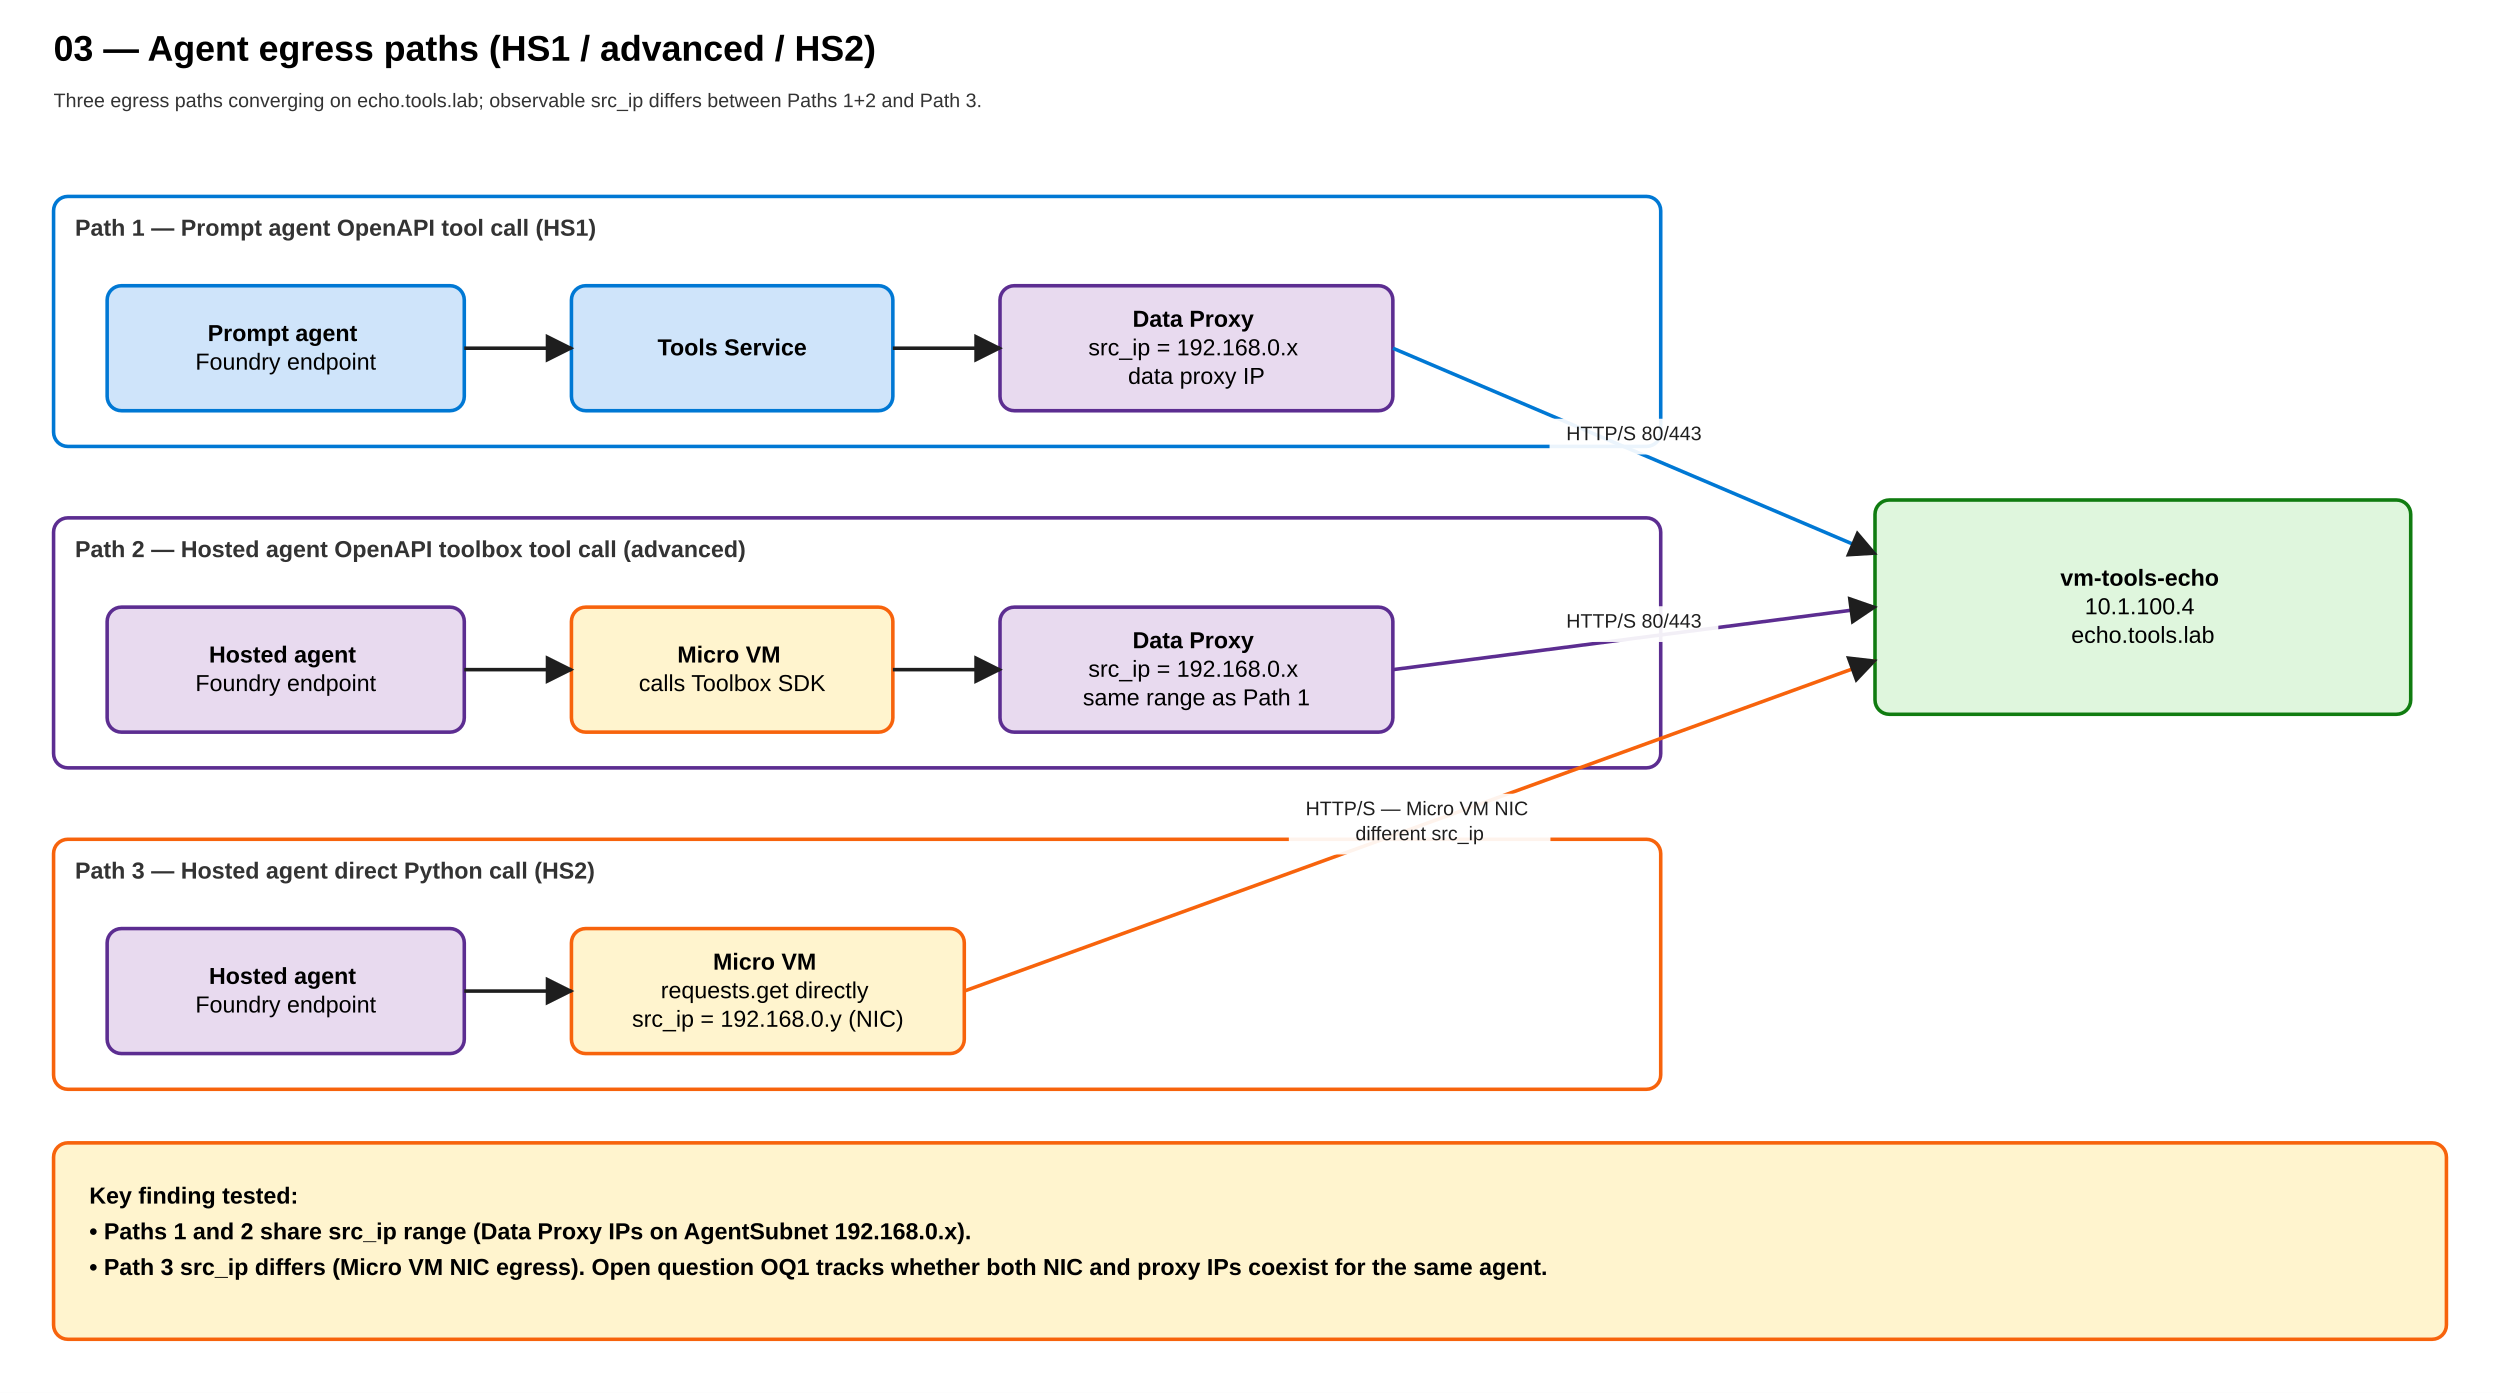
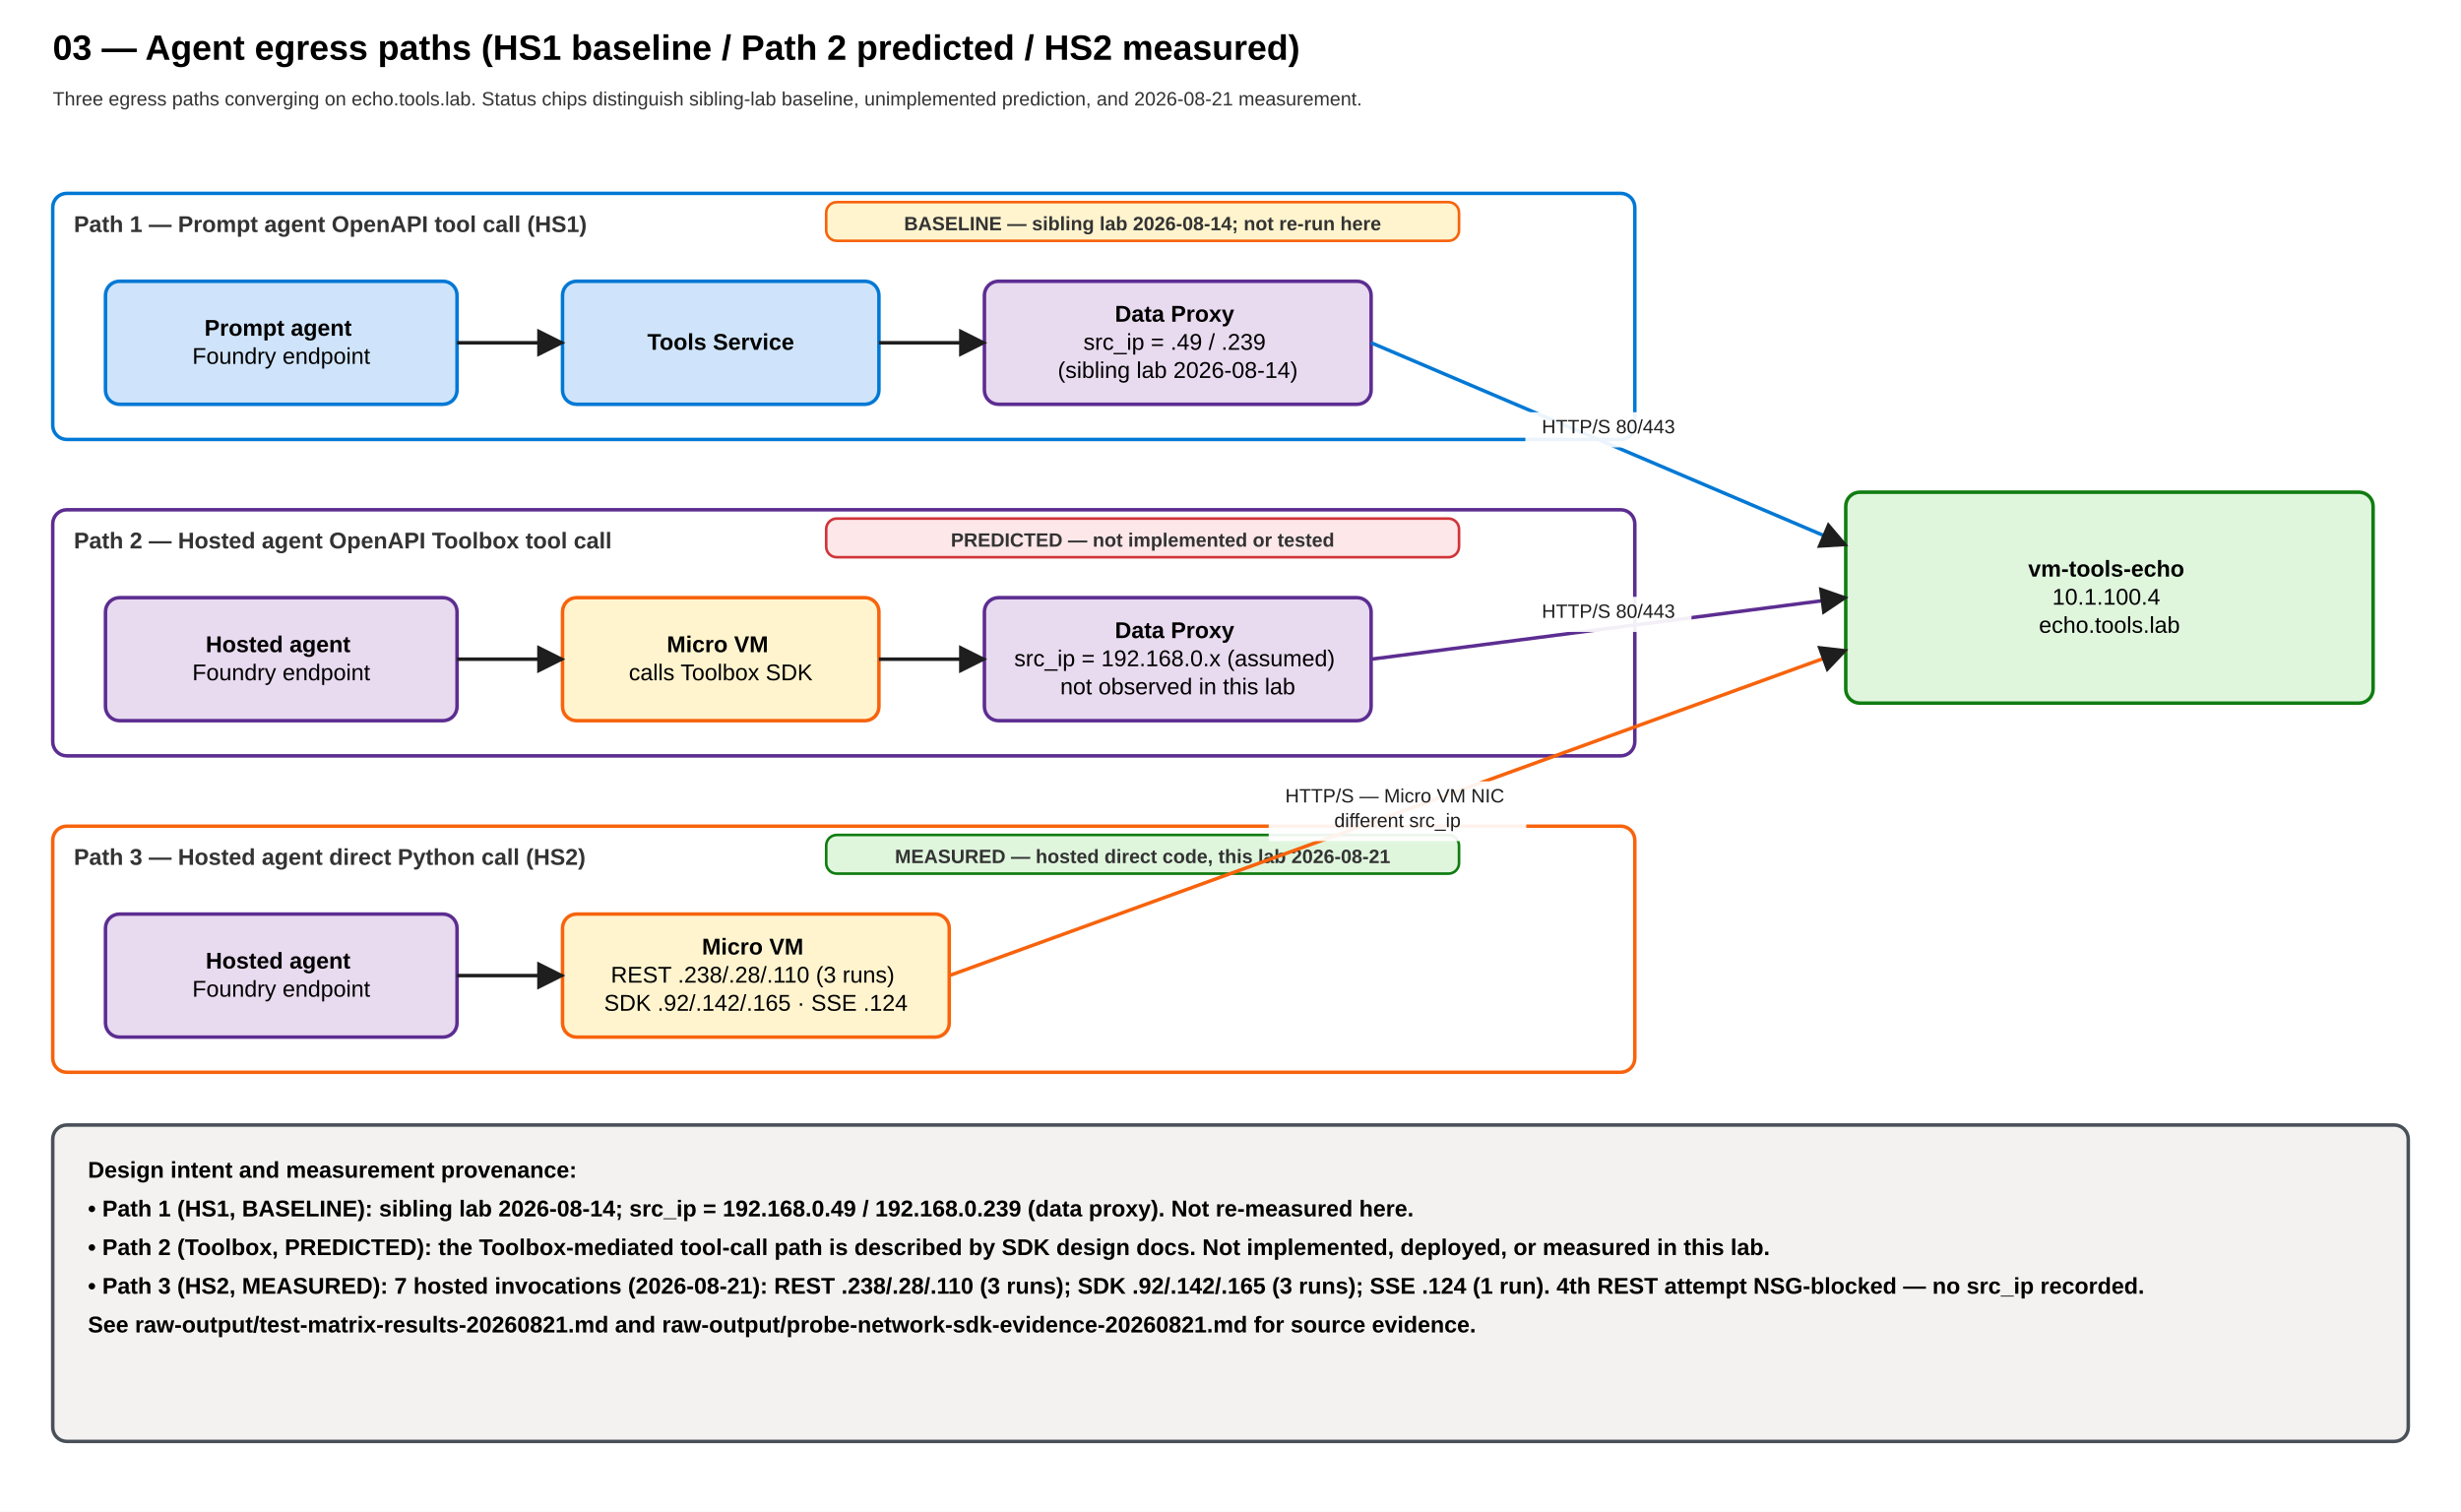
- <svg xmlns="http://www.w3.org/2000/svg" viewBox="0 0 1400 780" width="1400" height="780" role="img" aria-label="03 — Agent egress paths (HS1 / advanced / HS2)">
-   <rect x="0" y="0" width="1400" height="780" fill="#FFFFFF" />
+ <svg xmlns="http://www.w3.org/2000/svg" viewBox="0 0 1400 860" width="1400" height="860" role="img" aria-label="03 — Agent egress paths (HS1 baseline / Path 2 predicted / HS2 measured)">
+   <rect x="0" y="0" width="1400" height="860" fill="#FFFFFF" />
  <defs>
    <marker id="arrow" viewBox="0 0 10 10" refX="9" refY="5" markerWidth="8" markerHeight="8" orient="auto-start-reverse">
      <path d="M0,0 L10,5 L0,10 z" fill="#1e1e1e" />
    </marker>
    <marker id="arrowRed" viewBox="0 0 10 10" refX="9" refY="5" markerWidth="8" markerHeight="8" orient="auto-start-reverse">
      <path d="M0,0 L10,5 L0,10 z" fill="#D13438" />
    </marker>
    <marker id="arrowBlue" viewBox="0 0 10 10" refX="9" refY="5" markerWidth="8" markerHeight="8" orient="auto-start-reverse">
      <path d="M0,0 L10,5 L0,10 z" fill="#0078D4" />
    </marker>
    <marker id="arrowGreen" viewBox="0 0 10 10" refX="9" refY="5" markerWidth="8" markerHeight="8" orient="auto-start-reverse">
      <path d="M0,0 L10,5 L0,10 z" fill="#107C10" />
    </marker>
  </defs>
  <style>
    .t { font-family: 'Segoe UI', 'Helvetica Neue', Arial, sans-serif; fill: #000; }
    .title { font-size: 20px; font-weight: 700; }
    .subtitle { font-size: 13px; font-weight: 600; fill: #333; }
    .lab { font-size: 13px; }
    .lab-b { font-size: 13px; font-weight: 700; }
    .small { font-size: 11px; fill: #333; }
    .edge { font-size: 11px; fill: #1e1e1e; }
    .mono { font-family: 'Cascadia Code', 'Consolas', monospace; font-size: 11px; }
  </style>
  <text x="30" y="34" class="t title" text-anchor="start">
-     <tspan x="30" dy="0">03 — Agent egress paths (HS1 / advanced / HS2)</tspan>
+     <tspan x="30" dy="0">03 — Agent egress paths (HS1 baseline / Path 2 predicted / HS2 measured)</tspan>
  </text>
  <text x="30" y="60" class="t small" text-anchor="start">
-     <tspan x="30" dy="0">Three egress paths converging on echo.tools.lab; observable src_ip differs between Paths 1+2 and Path 3.</tspan>
+     <tspan x="30" dy="0">Three egress paths converging on echo.tools.lab. Status chips distinguish sibling-lab baseline, unimplemented prediction, and 2026-08-21 measurement.</tspan>
  </text>
  <rect x="30" y="110" width="900" height="140" rx="8" ry="8" fill="transparent" stroke="#0078D4" stroke-width="2" />
  <text x="42" y="132" class="t subtitle" text-anchor="start">Path 1 — Prompt agent OpenAPI tool call (HS1)</text>
+   <rect x="470" y="115" width="360" height="22" rx="6" ry="6" fill="#FFF4CE" stroke="#F7630C" stroke-width="1.5" />
+   <text x="650" y="131" class="t small" text-anchor="middle" font-weight="700">BASELINE — sibling lab 2026-08-14; not re-run here</text>
  <rect x="30" y="290" width="900" height="140" rx="8" ry="8" fill="transparent" stroke="#5C2D91" stroke-width="2" />
-   <text x="42" y="312" class="t subtitle" text-anchor="start">Path 2 — Hosted agent OpenAPI toolbox tool call (advanced)</text>
+   <text x="42" y="312" class="t subtitle" text-anchor="start">Path 2 — Hosted agent OpenAPI Toolbox tool call</text>
+   <rect x="470" y="295" width="360" height="22" rx="6" ry="6" fill="#FDE7E9" stroke="#D13438" stroke-width="1.5" />
+   <text x="650" y="311" class="t small" text-anchor="middle" font-weight="700">PREDICTED — not implemented or tested</text>
  <rect x="30" y="470" width="900" height="140" rx="8" ry="8" fill="transparent" stroke="#F7630C" stroke-width="2" />
  <text x="42" y="492" class="t subtitle" text-anchor="start">Path 3 — Hosted agent direct Python call (HS2)</text>
+   <rect x="470" y="475" width="360" height="22" rx="6" ry="6" fill="#DFF6DD" stroke="#107C10" stroke-width="1.5" />
+   <text x="650" y="491" class="t small" text-anchor="middle" font-weight="700">MEASURED — hosted direct code, this lab 2026-08-21</text>
  <rect x="60" y="160" width="200" height="70" rx="8" ry="8" fill="#CFE4FA" stroke="#0078D4" stroke-width="2" />
  <text x="160" y="191" class="t lab" text-anchor="middle">
    <tspan x="160" dy="0" font-weight="700">Prompt agent</tspan>
    <tspan x="160" dy="16">Foundry endpoint</tspan>
  </text>
  <rect x="320" y="160" width="180" height="70" rx="8" ry="8" fill="#CFE4FA" stroke="#0078D4" stroke-width="2" />
  <text x="410" y="199" class="t lab" text-anchor="middle">
    <tspan x="410" dy="0" font-weight="700">Tools Service</tspan>
  </text>
  <rect x="560" y="160" width="220" height="70" rx="8" ry="8" fill="#E8DAEF" stroke="#5C2D91" stroke-width="2" />
  <text x="670" y="183" class="t lab" text-anchor="middle">
    <tspan x="670" dy="0" font-weight="700">Data Proxy</tspan>
-     <tspan x="670" dy="16">src_ip = 192.168.0.x</tspan>
-     <tspan x="670" dy="16">data proxy IP</tspan>
+     <tspan x="670" dy="16">src_ip = .49 / .239</tspan>
+     <tspan x="670" dy="16">(sibling lab 2026-08-14)</tspan>
  </text>
  <path d="M 260 195 L 320 195" fill="none" stroke="#1e1e1e" stroke-width="2" marker-end="url(#arrow)" />
  <path d="M 500 195 L 560 195" fill="none" stroke="#1e1e1e" stroke-width="2" marker-end="url(#arrow)" />
  <rect x="60" y="340" width="200" height="70" rx="8" ry="8" fill="#E8DAEF" stroke="#5C2D91" stroke-width="2" />
  <text x="160" y="371" class="t lab" text-anchor="middle">
    <tspan x="160" dy="0" font-weight="700">Hosted agent</tspan>
    <tspan x="160" dy="16">Foundry endpoint</tspan>
  </text>
  <rect x="320" y="340" width="180" height="70" rx="8" ry="8" fill="#FFF4CE" stroke="#F7630C" stroke-width="2" />
  <text x="410" y="371" class="t lab" text-anchor="middle">
    <tspan x="410" dy="0" font-weight="700">Micro VM</tspan>
    <tspan x="410" dy="16">calls Toolbox SDK</tspan>
  </text>
  <rect x="560" y="340" width="220" height="70" rx="8" ry="8" fill="#E8DAEF" stroke="#5C2D91" stroke-width="2" />
  <text x="670" y="363" class="t lab" text-anchor="middle">
    <tspan x="670" dy="0" font-weight="700">Data Proxy</tspan>
-     <tspan x="670" dy="16">src_ip = 192.168.0.x</tspan>
-     <tspan x="670" dy="16">same range as Path 1</tspan>
+     <tspan x="670" dy="16">src_ip = 192.168.0.x (assumed)</tspan>
+     <tspan x="670" dy="16">not observed in this lab</tspan>
  </text>
  <path d="M 260 375 L 320 375" fill="none" stroke="#1e1e1e" stroke-width="2" marker-end="url(#arrow)" />
  <path d="M 500 375 L 560 375" fill="none" stroke="#1e1e1e" stroke-width="2" marker-end="url(#arrow)" />
  <rect x="60" y="520" width="200" height="70" rx="8" ry="8" fill="#E8DAEF" stroke="#5C2D91" stroke-width="2" />
  <text x="160" y="551" class="t lab" text-anchor="middle">
    <tspan x="160" dy="0" font-weight="700">Hosted agent</tspan>
    <tspan x="160" dy="16">Foundry endpoint</tspan>
  </text>
  <rect x="320" y="520" width="220" height="70" rx="8" ry="8" fill="#FFF4CE" stroke="#F7630C" stroke-width="2" />
  <text x="430" y="543" class="t lab" text-anchor="middle">
    <tspan x="430" dy="0" font-weight="700">Micro VM</tspan>
-     <tspan x="430" dy="16">requests.get directly</tspan>
-     <tspan x="430" dy="16">src_ip = 192.168.0.y (NIC)</tspan>
+     <tspan x="430" dy="16">REST .238/.28/.110 (3 runs)</tspan>
+     <tspan x="430" dy="16">SDK .92/.142/.165 · SSE .124</tspan>
  </text>
  <path d="M 260 555 L 320 555" fill="none" stroke="#1e1e1e" stroke-width="2" marker-end="url(#arrow)" />
  <rect x="1050" y="280" width="300" height="120" rx="8" ry="8" fill="#DFF6DD" stroke="#107C10" stroke-width="2" />
  <text x="1200" y="328" class="t lab" text-anchor="middle">
    <tspan x="1200" dy="0" font-weight="700">vm-tools-echo</tspan>
    <tspan x="1200" dy="16">10.1.100.4</tspan>
    <tspan x="1200" dy="16">echo.tools.lab</tspan>
  </text>
  <path d="M 780 195 L 1050 310" fill="none" stroke="#0078D4" stroke-width="2" marker-end="url(#arrow)" />
  <rect x="867.75" y="234.5" width="94.5" height="20" fill="#FFFFFF" opacity="0.92" />
  <text x="915" y="246.5" class="t edge" text-anchor="middle">
    <tspan x="915" dy="0">HTTP/S 80/443</tspan>
  </text>
  <path d="M 780 375 L 1050 340" fill="none" stroke="#5C2D91" stroke-width="2" marker-end="url(#arrow)" />
  <rect x="867.75" y="339.5" width="94.5" height="20" fill="#FFFFFF" opacity="0.92" />
  <text x="915" y="351.5" class="t edge" text-anchor="middle">
    <tspan x="915" dy="0">HTTP/S 80/443</tspan>
  </text>
  <path d="M 540 555 L 1050 370" fill="none" stroke="#F7630C" stroke-width="2" marker-end="url(#arrow)" />
  <rect x="721.75" y="444.5" width="146.5" height="34" fill="#FFFFFF" opacity="0.92" />
  <text x="795" y="456.5" class="t edge" text-anchor="middle">
    <tspan x="795" dy="0">HTTP/S — Micro VM NIC</tspan>
    <tspan x="795" dy="14">different src_ip</tspan>
  </text>
-   <rect x="30" y="640" width="1340" height="110" rx="8" ry="8" fill="#FFF4CE" stroke="#F7630C" stroke-width="2" />
-   <text x="50" y="674" class="t lab-b" text-anchor="start">
-     <tspan x="50" dy="0" font-weight="700">Key finding tested:</tspan>
-     <tspan x="50" dy="20">• Paths 1 and 2 share src_ip range (Data Proxy IPs on AgentSubnet 192.168.0.x).</tspan>
-     <tspan x="50" dy="20">• Path 3 src_ip differs (Micro VM NIC egress). Open question OQ1 tracks whether both NIC and proxy IPs coexist for the same agent.</tspan>
+   <rect x="30" y="640" width="1340" height="180" rx="8" ry="8" fill="#F3F2F1" stroke="#495057" stroke-width="2" />
+   <text x="50" y="670" class="t lab-b" text-anchor="start">
+     <tspan x="50" dy="0" font-weight="700">Design intent and measurement provenance:</tspan>
+     <tspan x="50" dy="22">• Path 1 (HS1, BASELINE): sibling lab 2026-08-14; src_ip = 192.168.0.49 / 192.168.0.239 (data proxy). Not re-measured here.</tspan>
+     <tspan x="50" dy="22">• Path 2 (Toolbox, PREDICTED): the Toolbox-mediated tool-call path is described by SDK design docs. Not implemented, deployed, or measured in this lab.</tspan>
+     <tspan x="50" dy="22">• Path 3 (HS2, MEASURED): 7 hosted invocations (2026-08-21): REST .238/.28/.110 (3 runs); SDK .92/.142/.165 (3 runs); SSE .124 (1 run). 4th REST attempt NSG-blocked — no src_ip recorded.</tspan>
+     <tspan x="50" dy="22">See raw-output/test-matrix-results-20260821.md and raw-output/probe-network-sdk-evidence-20260821.md for source evidence.</tspan>
  </text>
</svg>
